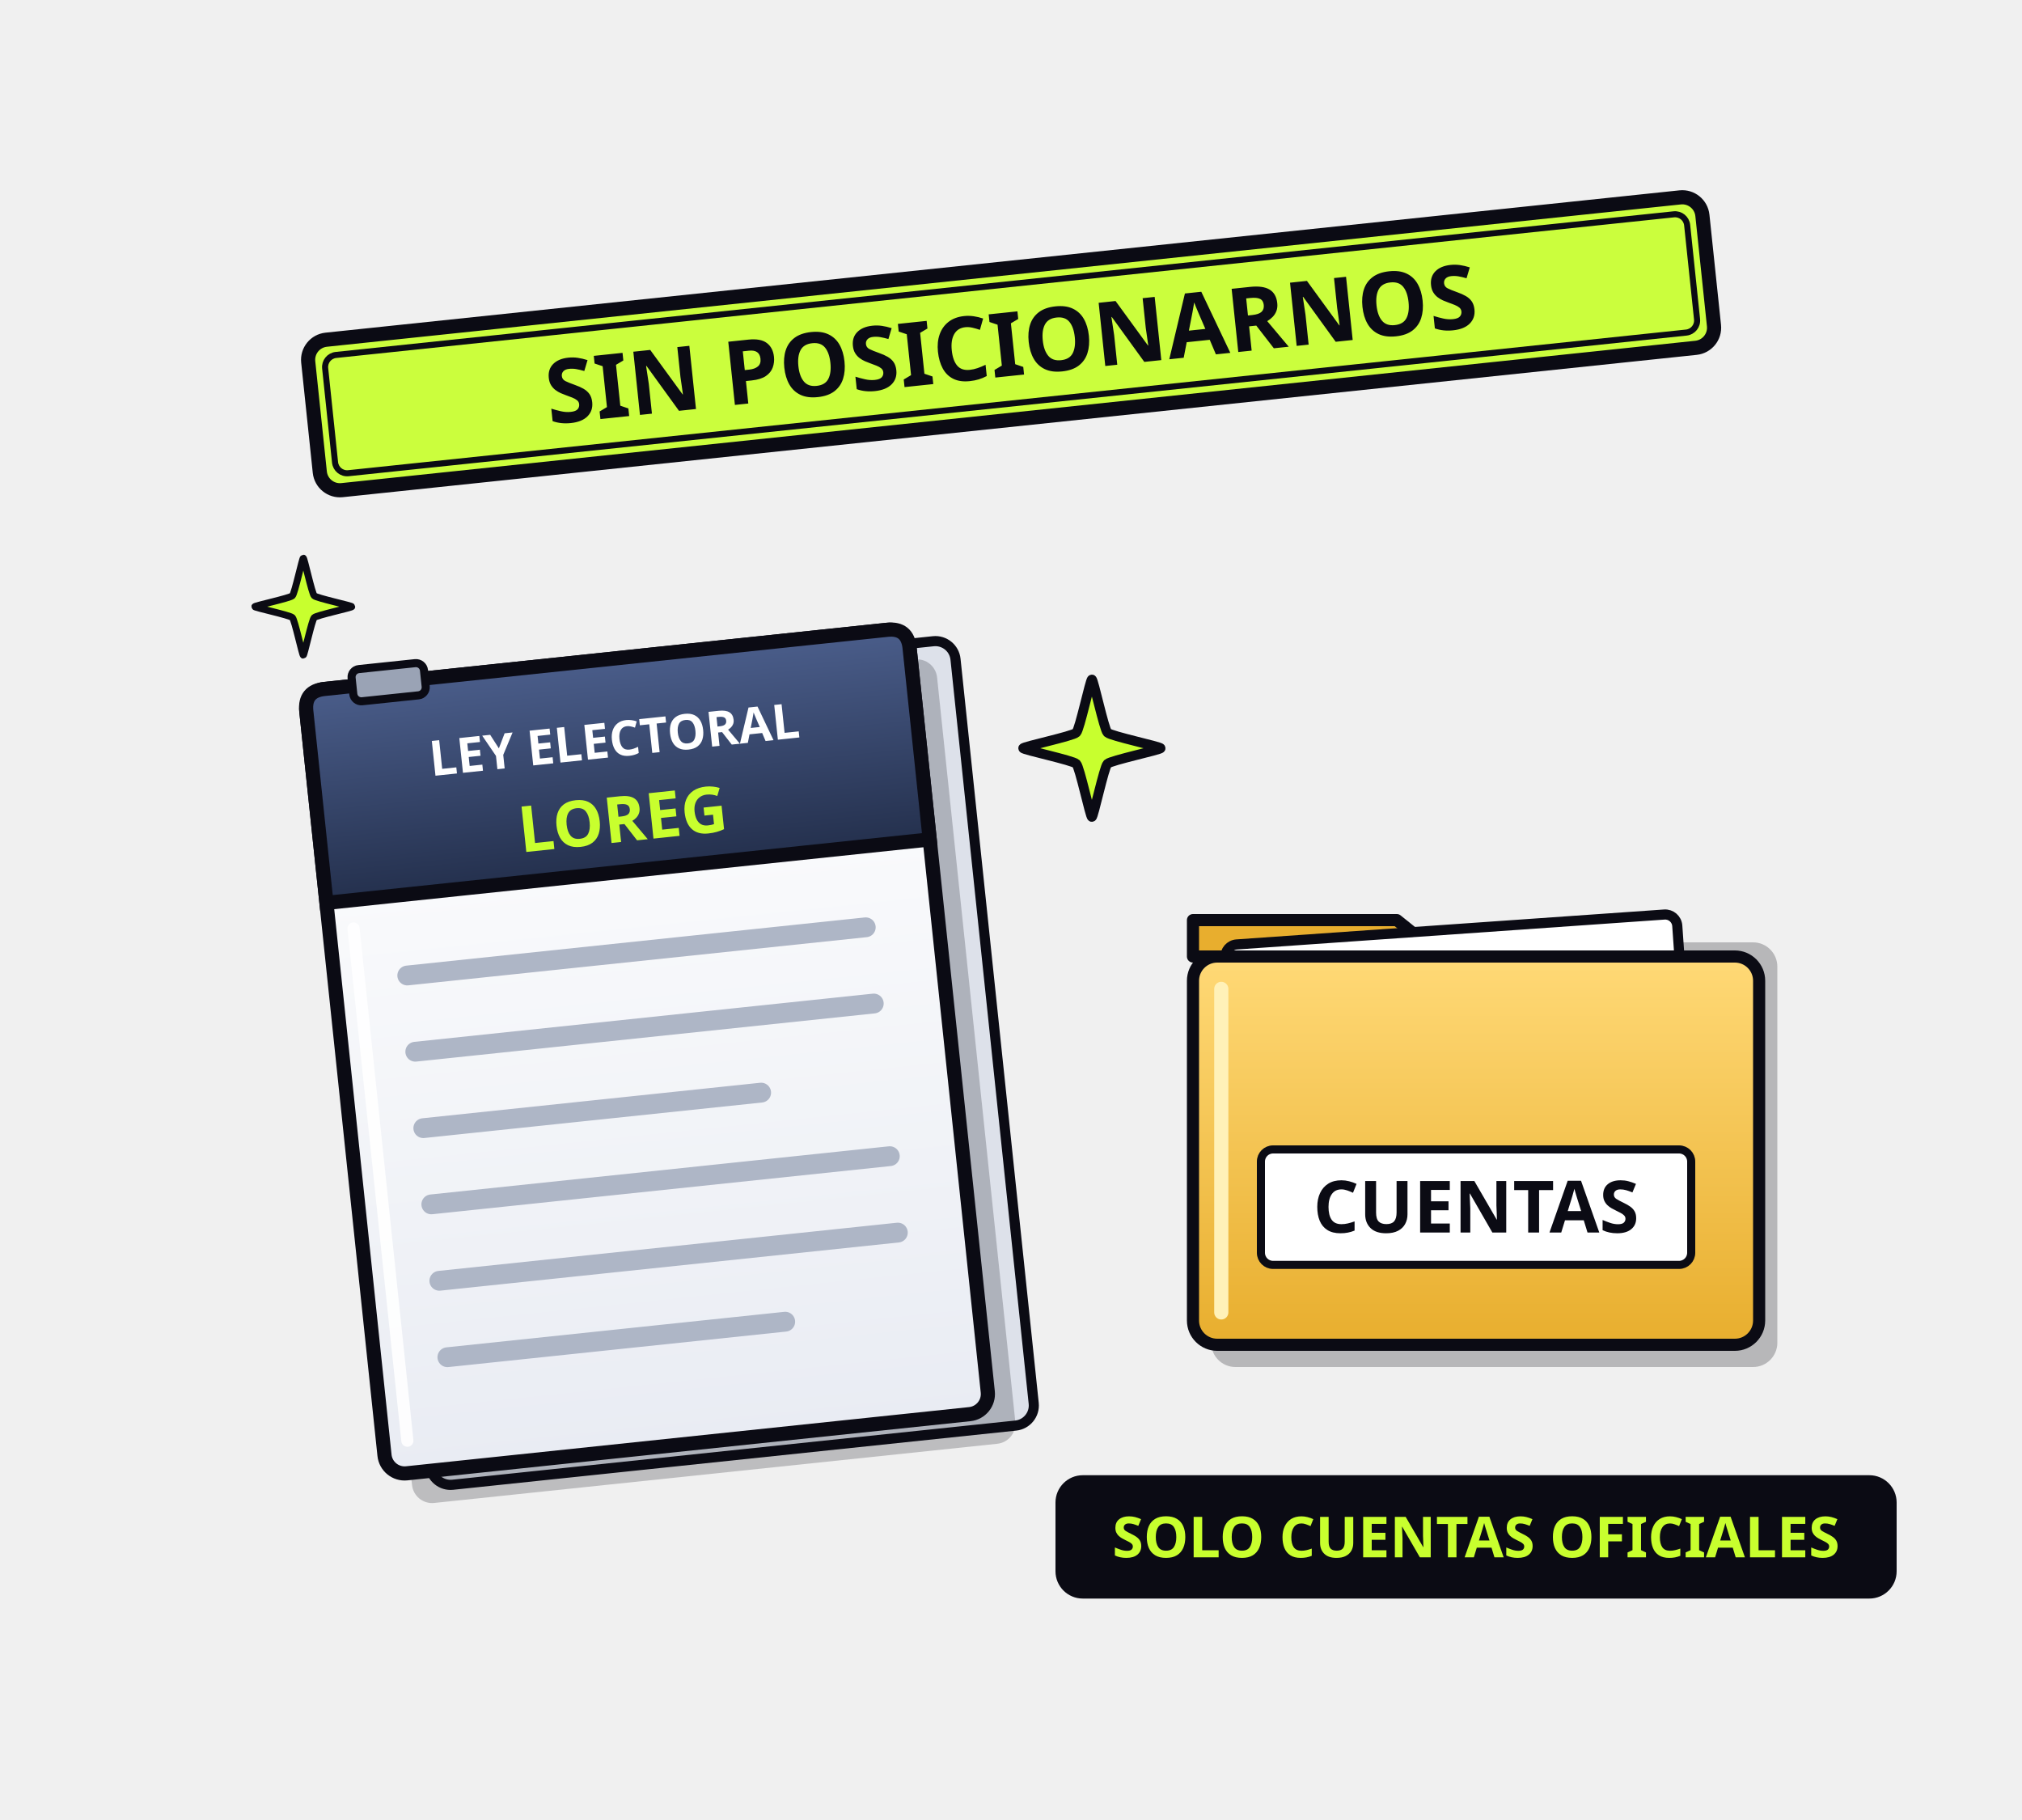
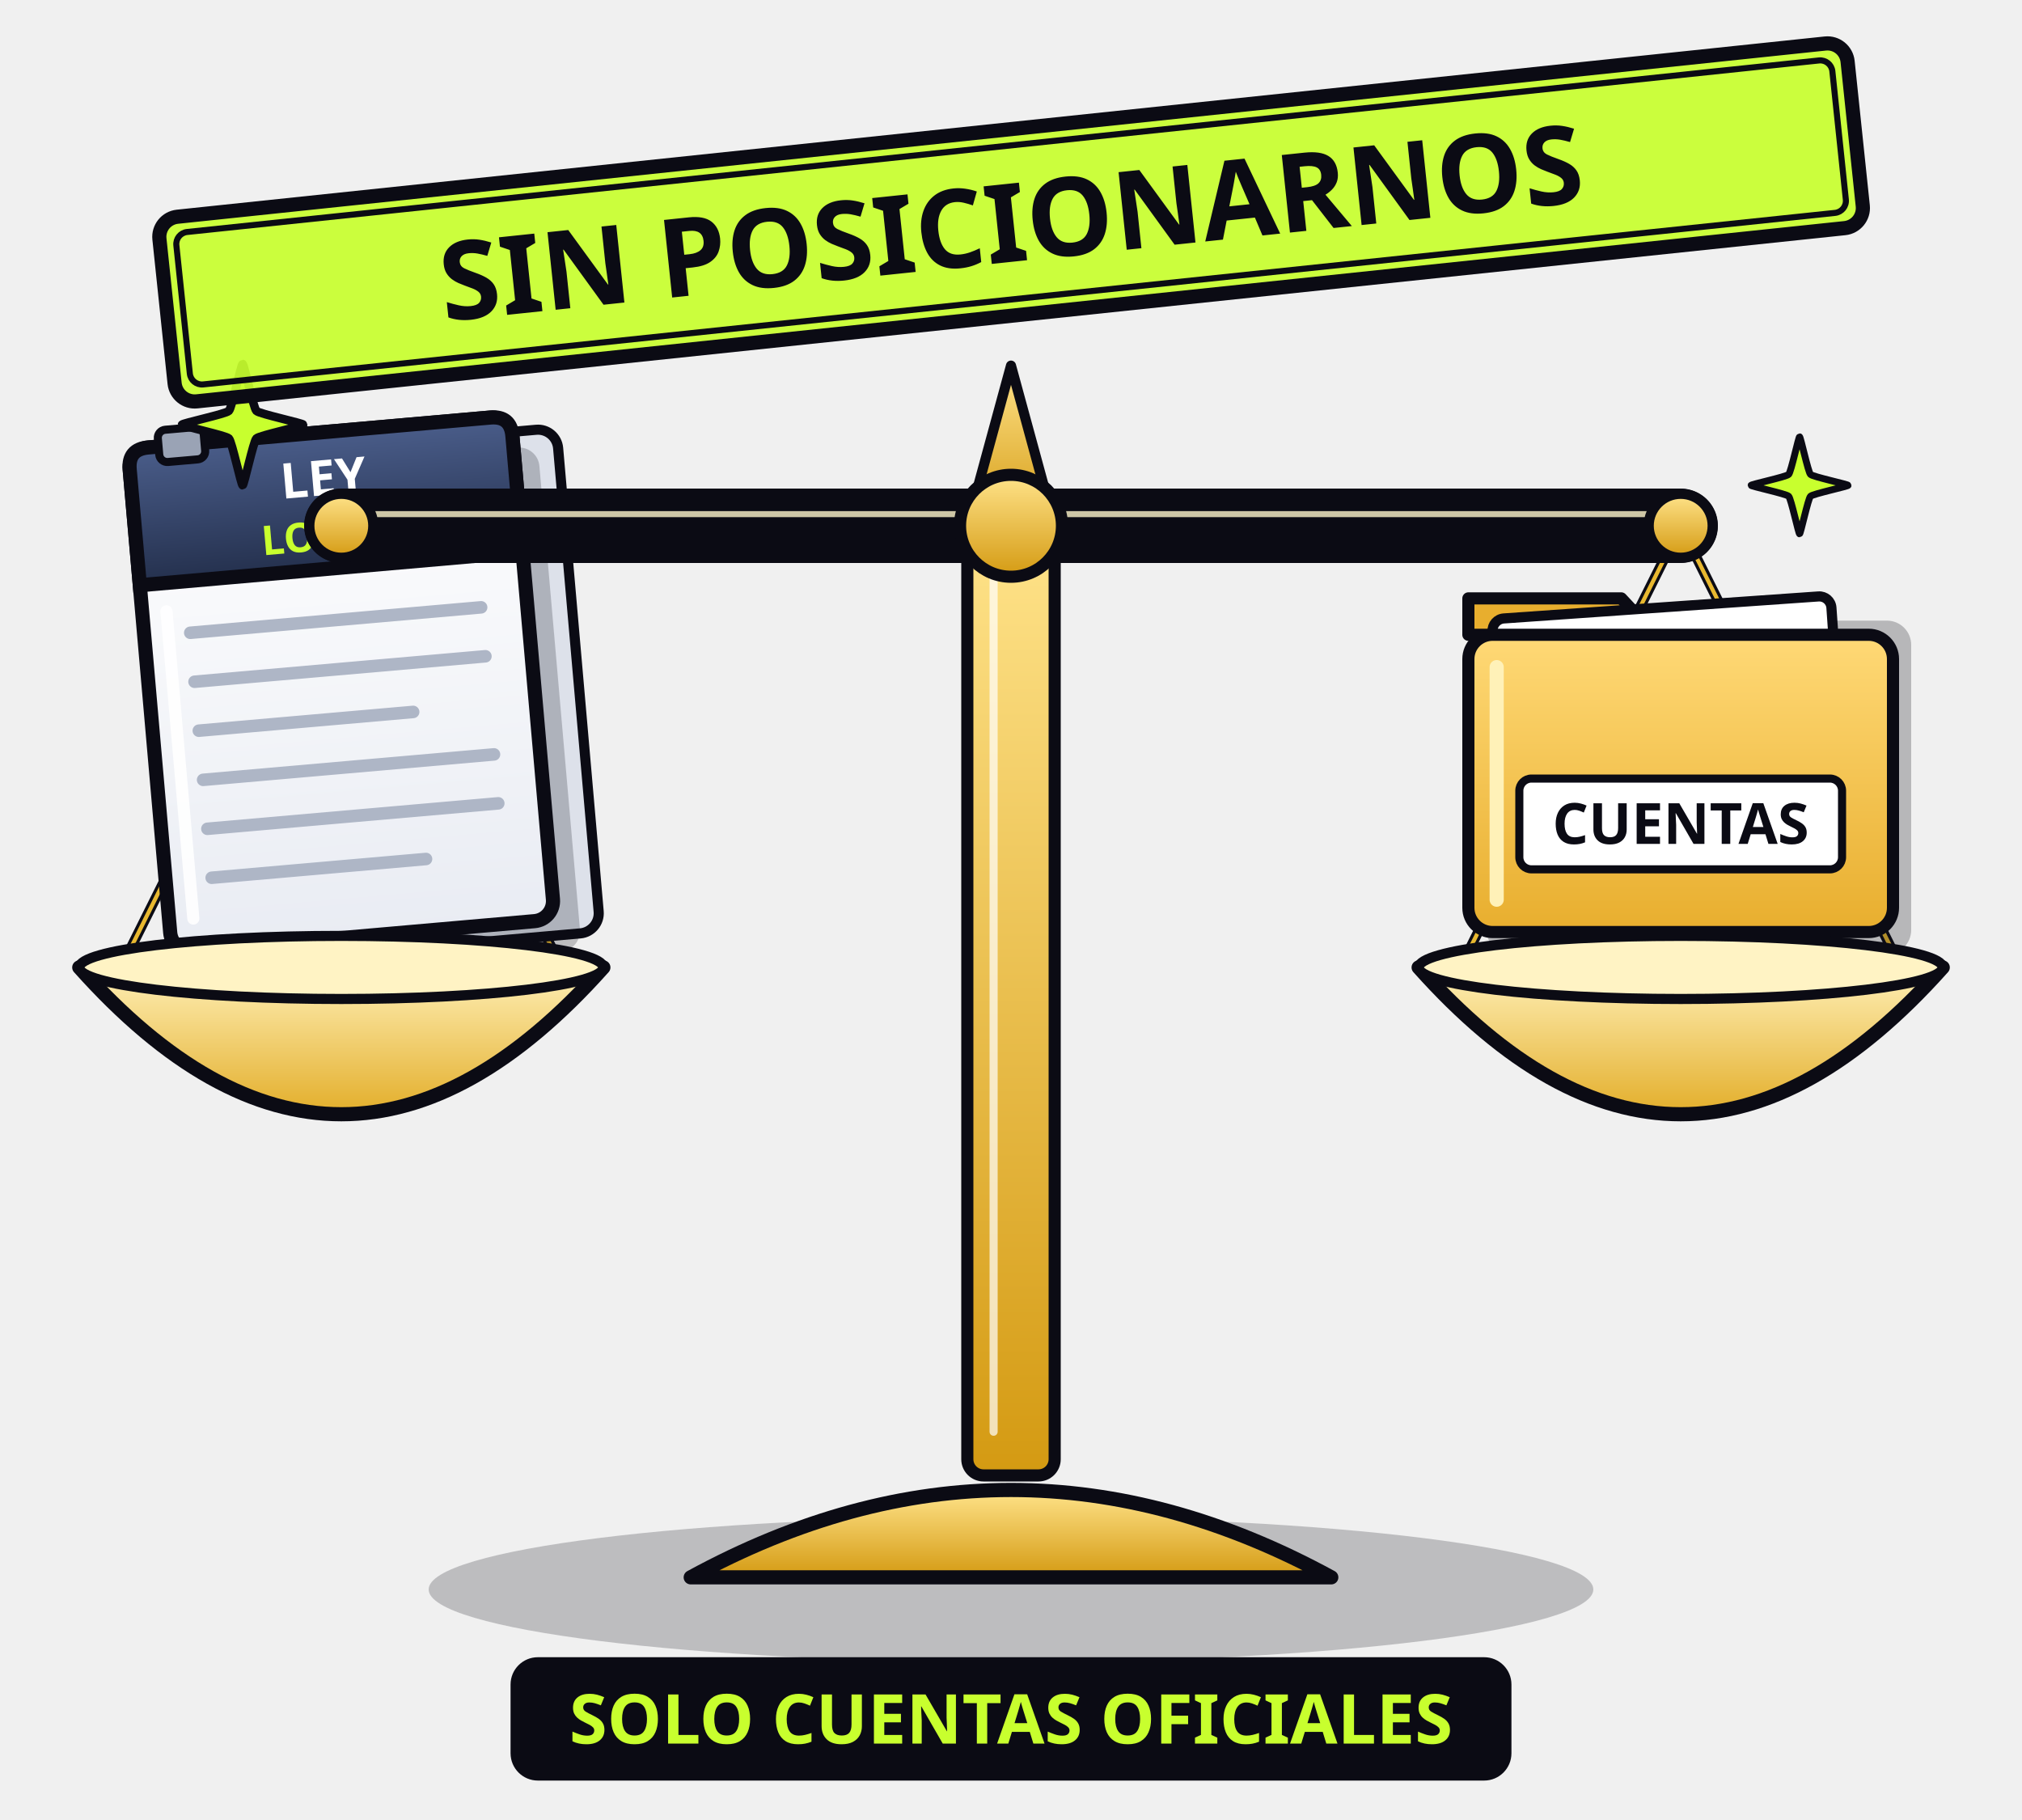
<svg xmlns="http://www.w3.org/2000/svg" viewBox="0 0 1000 900">
  <defs>
    <linearGradient id="papelG" x1="0" y1="0" x2="0" y2="1">
      <stop offset="0" stop-color="#FFFFFF" />
      <stop offset="1" stop-color="#EDEFF5" />
    </linearGradient>
    <linearGradient id="papelCrema" x1="0" y1="0" x2="0" y2="1">
      <stop offset="0" stop-color="#FFF8E8" />
      <stop offset="1" stop-color="#F1E3C4" />
    </linearGradient>
    <linearGradient id="cristalG" x1="0" y1="0" x2="0" y2="1">
      <stop offset="0" stop-color="#EAF8FF" stop-opacity="0.75" />
      <stop offset="1" stop-color="#9FD3F2" stop-opacity="0.55" />
    </linearGradient>
    <linearGradient id="cristalLado" x1="0" y1="0" x2="0" y2="1">
      <stop offset="0" stop-color="#C4E6FA" stop-opacity="0.7" />
      <stop offset="1" stop-color="#7DB8DE" stop-opacity="0.6" />
    </linearGradient>
    <linearGradient id="metalG" x1="0" y1="0" x2="0" y2="1">
      <stop offset="0" stop-color="#F2F4F8" />
      <stop offset="1" stop-color="#A9B2C2" />
    </linearGradient>
    <linearGradient id="metalH" x1="0" y1="0" x2="1" y2="0">
      <stop offset="0" stop-color="#F4F6FA" />
      <stop offset="1" stop-color="#9AA6BC" />
    </linearGradient>
    <linearGradient id="aceroG" x1="0" y1="0" x2="0" y2="1">
      <stop offset="0" stop-color="#9AA6BC" />
      <stop offset="1" stop-color="#5E6A82" />
    </linearGradient>
    <linearGradient id="maderaG" x1="0" y1="0" x2="0" y2="1">
      <stop offset="0" stop-color="#D9A46C" />
      <stop offset="1" stop-color="#9C6334" />
    </linearGradient>
    <linearGradient id="maderaOsc" x1="0" y1="0" x2="0" y2="1">
      <stop offset="0" stop-color="#C98B55" />
      <stop offset="1" stop-color="#8A5A31" />
    </linearGradient>
    <linearGradient id="limaG" x1="0" y1="0" x2="0" y2="1">
      <stop offset="0" stop-color="#E2FF8A" />
      <stop offset="1" stop-color="#A8E000" />
    </linearGradient>
    <linearGradient id="coralG" x1="0" y1="0" x2="0" y2="1">
      <stop offset="0" stop-color="#FF8A6B" />
      <stop offset="1" stop-color="#E2432A" />
    </linearGradient>
    <linearGradient id="amarilloG" x1="0" y1="0" x2="0" y2="1">
      <stop offset="0" stop-color="#FFD95A" />
      <stop offset="1" stop-color="#E8A800" />
    </linearGradient>
    <linearGradient id="tarjetaG" x1="0" y1="0" x2="0" y2="1">
      <stop offset="0" stop-color="#FFFFFF" />
      <stop offset="1" stop-color="#EEF1F7" />
    </linearGradient>
    <radialGradient id="sombraR" cx="0.5" cy="0.5" r="0.5">
      <stop offset="0" stop-color="#0B0B14" stop-opacity="0.35" />
      <stop offset="1" stop-color="#0B0B14" stop-opacity="0" />
    </radialGradient>
    <radialGradient id="resplandorY" cx="0.5" cy="0.5" r="0.5">
      <stop offset="0" stop-color="#FFF6B8" stop-opacity="0.95" />
      <stop offset="1" stop-color="#FFC928" stop-opacity="0" />
    </radialGradient>
    <radialGradient id="resplandorC" cx="0.5" cy="0.5" r="0.5">
      <stop offset="0" stop-color="#FFE15A" stop-opacity="0.95" />
      <stop offset="1" stop-color="#FF5A36" stop-opacity="0" />
    </radialGradient>
    <linearGradient id="fondoSuave" x1="0" y1="0" x2="0" y2="1">
      <stop offset="0" stop-color="#DCEBFA" />
      <stop offset="1" stop-color="#F4F8FD" />
    </linearGradient>
    <radialGradient id="resplandorBurst" cx="0.5" cy="0.5" r="0.5">
      <stop offset="0" stop-color="#FFF6B8" />
      <stop offset="1" stop-color="#FFC928" />
    </radialGradient>
    <radialGradient id="piel_clara" cx="0.42" cy="0.35" r="0.75">
      <stop offset="0" stop-color="#FCDCC3" />
      <stop offset="0.7" stop-color="#F3BE98" />
      <stop offset="1" stop-color="#E3A07A" />
    </radialGradient>
    <linearGradient id="pielL_clara" x1="0" y1="0" x2="0" y2="1">
      <stop offset="0" stop-color="#FCDCC3" />
      <stop offset="1" stop-color="#E3A07A" />
    </linearGradient>
    <radialGradient id="piel_media" cx="0.42" cy="0.35" r="0.75">
      <stop offset="0" stop-color="#F7CFB2" />
      <stop offset="0.7" stop-color="#EDB08C" />
      <stop offset="1" stop-color="#C98462" />
    </radialGradient>
    <linearGradient id="pielL_media" x1="0" y1="0" x2="0" y2="1">
      <stop offset="0" stop-color="#F7CFB2" />
      <stop offset="1" stop-color="#C98462" />
    </linearGradient>
    <radialGradient id="piel_morena" cx="0.42" cy="0.35" r="0.75">
      <stop offset="0" stop-color="#E9B58C" />
      <stop offset="0.7" stop-color="#C98A5E" />
      <stop offset="1" stop-color="#A3683F" />
    </radialGradient>
    <linearGradient id="pielL_morena" x1="0" y1="0" x2="0" y2="1">
      <stop offset="0" stop-color="#E9B58C" />
      <stop offset="1" stop-color="#A3683F" />
    </linearGradient>
    <radialGradient id="piel_oscura" cx="0.42" cy="0.35" r="0.75">
      <stop offset="0" stop-color="#A9714C" />
      <stop offset="0.7" stop-color="#865234" />
      <stop offset="1" stop-color="#5E361D" />
    </radialGradient>
    <linearGradient id="pielL_oscura" x1="0" y1="0" x2="0" y2="1">
      <stop offset="0" stop-color="#A9714C" />
      <stop offset="1" stop-color="#5E361D" />
    </linearGradient>
    <linearGradient id="lanaR" x1="0" y1="0" x2="0" y2="1">
      <stop offset="0" stop-color="#F0645A" />
      <stop offset="1" stop-color="#A82A22" />
    </linearGradient>
    <linearGradient id="gafasSol" x1="0" y1="0" x2="0" y2="1">
      <stop offset="0" stop-color="#4A5470" />
      <stop offset="1" stop-color="#0F1220" />
    </linearGradient>
    <linearGradient id="urnaGlass" x1="0" y1="0" x2="0" y2="1">
      <stop offset="0" stop-color="#EAF8FF" stop-opacity="0.75" />
      <stop offset="1" stop-color="#9FD3F2" stop-opacity="0.55" />
    </linearGradient>
    <linearGradient id="urnaSide" x1="0" y1="0" x2="0" y2="1">
      <stop offset="0" stop-color="#C4E6FA" stop-opacity="0.7" />
      <stop offset="1" stop-color="#7DB8DE" stop-opacity="0.6" />
    </linearGradient>
    <linearGradient id="urnaLid" x1="0" y1="0" x2="0" y2="1">
      <stop offset="0" stop-color="#5A6B8C" />
      <stop offset="1" stop-color="#2C3954" />
    </linearGradient>
    <linearGradient id="sobreG" x1="0" y1="0" x2="0" y2="1">
      <stop offset="0" stop-color="#FFFFFF" />
      <stop offset="1" stop-color="#E3E6EE" />
    </linearGradient>
    <linearGradient id="envF" x1="0" y1="0" x2="0" y2="1">
      <stop offset="0" stop-color="#FFFFFF" />
      <stop offset="1" stop-color="#E4E7EF" />
    </linearGradient>
    <linearGradient id="envIn" x1="0" y1="0" x2="0" y2="1">
      <stop offset="0" stop-color="#8E96A8" />
      <stop offset="1" stop-color="#C9CEDA" />
    </linearGradient>
    <linearGradient id="paperB" x1="0" y1="0" x2="0" y2="1">
      <stop offset="0" stop-color="#FFFFFF" />
      <stop offset="1" stop-color="#F1F2F6" />
    </linearGradient>
    <linearGradient id="certG" x1="0" y1="0" x2="0" y2="1">
      <stop offset="0" stop-color="#FFFFFF" />
      <stop offset="1" stop-color="#E6E9F0" />
    </linearGradient>
    <linearGradient id="dniG" x1="0" y1="0" x2="0" y2="1">
      <stop offset="0" stop-color="#DCEBFF" />
      <stop offset="1" stop-color="#A9C6EE" />
    </linearGradient>
    <linearGradient id="sacaG" x1="0" y1="0" x2="0" y2="1">
      <stop offset="0" stop-color="#E9D7A6" />
      <stop offset="1" stop-color="#BFA36A" />
    </linearGradient>
    <linearGradient id="sepiaG" x1="0" y1="0" x2="0" y2="1">
      <stop offset="0" stop-color="#F6E7C8" />
      <stop offset="1" stop-color="#E2C99A" />
    </linearGradient>
    <linearGradient id="penG" x1="0" y1="0" x2="1" y2="0">
      <stop offset="0" stop-color="#3F6FE8" />
      <stop offset="1" stop-color="#1F3F9E" />
    </linearGradient>
    <linearGradient id="tealG" x1="0" y1="0" x2="0" y2="1">
      <stop offset="0" stop-color="#38D3C4" />
      <stop offset="1" stop-color="#0E8E84" />
    </linearGradient>
    <linearGradient id="lectG" x1="0" y1="0" x2="0" y2="1">
      <stop offset="0" stop-color="#4A5878" />
      <stop offset="1" stop-color="#252F47" />
    </linearGradient>
    <linearGradient id="lectTop" x1="0" y1="0" x2="0" y2="1">
      <stop offset="0" stop-color="#6D7DA0" />
      <stop offset="1" stop-color="#3E4B69" />
    </linearGradient>
    <linearGradient id="calG" x1="0" y1="0" x2="0" y2="1">
      <stop offset="0" stop-color="#FFFFFF" />
      <stop offset="1" stop-color="#EEF0F5" />
    </linearGradient>
    <linearGradient id="calR" x1="0" y1="0" x2="0" y2="1">
      <stop offset="0" stop-color="#FF7A5C" />
      <stop offset="1" stop-color="#E23C1C" />
    </linearGradient>
    <linearGradient id="folderG" x1="0" y1="0" x2="0" y2="1">
      <stop offset="0" stop-color="#FFD976" />
      <stop offset="1" stop-color="#E8AE2E" />
    </linearGradient>
    <linearGradient id="micG" x1="0" y1="0" x2="0" y2="1">
      <stop offset="0" stop-color="#8C96AA" />
      <stop offset="1" stop-color="#3D4558" />
    </linearGradient>
    <linearGradient id="navyG" x1="0" y1="0" x2="0" y2="1">
      <stop offset="0" stop-color="#4A5D8A" />
      <stop offset="1" stop-color="#24304D" />
    </linearGradient>
    <linearGradient id="docG" x1="0" y1="0" x2="0" y2="1">
      <stop offset="0" stop-color="#FFFFFF" />
      <stop offset="1" stop-color="#E9ECF3" />
    </linearGradient>
    <linearGradient id="yelG" x1="0" y1="0" x2="0" y2="1">
      <stop offset="0" stop-color="#FFD95A" />
      <stop offset="1" stop-color="#E8A800" />
    </linearGradient>
    <linearGradient id="cartaSobre" x1="0" y1="0" x2="0" y2="1">
      <stop offset="0" stop-color="#F3E6C4" />
      <stop offset="1" stop-color="#D9C08A" />
    </linearGradient>
    <linearGradient id="cartaSobreIn" x1="0" y1="0" x2="0" y2="1">
      <stop offset="0" stop-color="#BFA36A" />
      <stop offset="1" stop-color="#E2CC97" />
    </linearGradient>
    <linearGradient id="bomboG" x1="0" y1="0" x2="0" y2="1">
      <stop offset="0" stop-color="#FFE38A" />
      <stop offset="1" stop-color="#E0A21A" />
    </linearGradient>
    <linearGradient id="manteG" x1="0" y1="0" x2="0" y2="1">
      <stop offset="0" stop-color="#FFFFFF" />
      <stop offset="1" stop-color="#DCE2EE" />
    </linearGradient>
    <linearGradient id="bolaG" x1="0" y1="0" x2="0" y2="1">
      <stop offset="0" stop-color="#FFFFFF" />
      <stop offset="1" stop-color="#D5DAE6" />
    </linearGradient>
    <linearGradient id="coronaG" x1="0" y1="0" x2="0" y2="1">
      <stop offset="0" stop-color="#FFE58A" />
      <stop offset="1" stop-color="#D99A12" />
    </linearGradient>
    <linearGradient id="terciopeloG" x1="0" y1="0" x2="0" y2="1">
      <stop offset="0" stop-color="#E2453B" />
      <stop offset="1" stop-color="#9E1F1A" />
    </linearGradient>
    <linearGradient id="iceF" x1="0" y1="0" x2="1" y2="1">
      <stop offset="0" stop-color="#F7FDFF" />
      <stop offset="0.55" stop-color="#D3F0FC" />
      <stop offset="1" stop-color="#A8DDF5" />
    </linearGradient>
    <linearGradient id="iceT" x1="0" y1="0" x2="1" y2="1">
      <stop offset="0" stop-color="#FFFFFF" />
      <stop offset="1" stop-color="#DDF4FF" />
    </linearGradient>
    <linearGradient id="iceS" x1="0" y1="0" x2="1" y2="1">
      <stop offset="0" stop-color="#B5E3F7" />
      <stop offset="1" stop-color="#7FC6EA" />
    </linearGradient>
    <radialGradient id="cloudR" cx="0.5" cy="0.5" r="0.5">
      <stop offset="0" stop-color="#FFFFFF" stop-opacity="0.95" />
      <stop offset="0.6" stop-color="#FFFFFF" stop-opacity="0.45" />
      <stop offset="1" stop-color="#FFFFFF" stop-opacity="0" />
    </radialGradient>
    <linearGradient id="glassB" x1="0" y1="0" x2="1" y2="0">
      <stop offset="0" stop-color="#FFFFFF" stop-opacity="0.55" />
      <stop offset="1" stop-color="#DDEFFA" stop-opacity="0.35" />
    </linearGradient>
    <linearGradient id="phoneG" x1="0" y1="0" x2="1" y2="1">
      <stop offset="0" stop-color="#3A4258" />
      <stop offset="1" stop-color="#151926" />
    </linearGradient>
    <linearGradient id="scrG" x1="0" y1="0" x2="0" y2="1">
      <stop offset="0" stop-color="#FFFFFF" />
      <stop offset="1" stop-color="#EEF2FA" />
    </linearGradient>
    <linearGradient id="bulbG" x1="0" y1="0" x2="0" y2="1">
      <stop offset="0" stop-color="#FFF6B8" />
      <stop offset="1" stop-color="#FFD23A" />
    </linearGradient>
    <linearGradient id="houseW" x1="0" y1="0" x2="0" y2="1">
      <stop offset="0" stop-color="#FFE3C2" />
      <stop offset="1" stop-color="#F2BF8A" />
    </linearGradient>
    <linearGradient id="roofG" x1="0" y1="0" x2="0" y2="1">
      <stop offset="0" stop-color="#E86A4A" />
      <stop offset="1" stop-color="#B8432A" />
    </linearGradient>
    <linearGradient id="tagG" x1="0" y1="0" x2="0" y2="1">
      <stop offset="0" stop-color="#FFF8E8" />
      <stop offset="1" stop-color="#E9D9B8" />
    </linearGradient>
    <linearGradient id="wfront" x1="0" y1="0" x2="0" y2="1">
      <stop offset="0" stop-color="#F4DDB8" />
      <stop offset="0.55" stop-color="#E2BE8A" />
      <stop offset="1" stop-color="#C99A63" />
    </linearGradient>
    <linearGradient id="wtop" x1="0" y1="0" x2="0" y2="1">
      <stop offset="0" stop-color="#FBEBCF" />
      <stop offset="1" stop-color="#EBCB98" />
    </linearGradient>
    <linearGradient id="wside" x1="0" y1="0" x2="0" y2="1">
      <stop offset="0" stop-color="#D9AE75" />
      <stop offset="1" stop-color="#B0824C" />
    </linearGradient>
    <linearGradient id="skyWin" x1="0" y1="0" x2="0" y2="1">
      <stop offset="0" stop-color="#9FD8FF" />
      <stop offset="1" stop-color="#E3F4FF" />
    </linearGradient>
    <linearGradient id="liq_agua" x1="0" y1="0" x2="0" y2="1">
      <stop offset="0" stop-color="#BFE6FF" />
      <stop offset="0.5" stop-color="#8FD3FF" />
      <stop offset="1" stop-color="#5FB4EA" />
    </linearGradient>
    <linearGradient id="liqS_agua" x1="0" y1="0" x2="0" y2="1">
      <stop offset="0" stop-color="#FFFFFF" />
      <stop offset="1" stop-color="#D8F1FF" />
    </linearGradient>
    <linearGradient id="liq_refresco" x1="0" y1="0" x2="0" y2="1">
      <stop offset="0" stop-color="#FFD36B" />
      <stop offset="0.5" stop-color="#F5A52A" />
      <stop offset="1" stop-color="#D9741A" />
    </linearGradient>
    <linearGradient id="liqS_refresco" x1="0" y1="0" x2="0" y2="1">
      <stop offset="0" stop-color="#FFFFFF" />
      <stop offset="1" stop-color="#FFE7A3" />
    </linearGradient>
    <linearGradient id="liq_cola" x1="0" y1="0" x2="0" y2="1">
      <stop offset="0" stop-color="#8A4A22" />
      <stop offset="0.5" stop-color="#5A2A10" />
      <stop offset="1" stop-color="#3A1806" />
    </linearGradient>
    <linearGradient id="liqS_cola" x1="0" y1="0" x2="0" y2="1">
      <stop offset="0" stop-color="#FFFFFF" />
      <stop offset="1" stop-color="#C98B5A" />
    </linearGradient>
    <linearGradient id="liq_leche" x1="0" y1="0" x2="0" y2="1">
      <stop offset="0" stop-color="#FFFFFF" />
      <stop offset="0.5" stop-color="#F4F1EA" />
      <stop offset="1" stop-color="#DCD6C8" />
    </linearGradient>
    <linearGradient id="liqS_leche" x1="0" y1="0" x2="0" y2="1">
      <stop offset="0" stop-color="#FFFFFF" />
      <stop offset="1" stop-color="#FFFFFF" />
    </linearGradient>
    <linearGradient id="liq_zumo" x1="0" y1="0" x2="0" y2="1">
      <stop offset="0" stop-color="#FFB547" />
      <stop offset="0.5" stop-color="#FF9A1C" />
      <stop offset="1" stop-color="#E07A00" />
    </linearGradient>
    <linearGradient id="liqS_zumo" x1="0" y1="0" x2="0" y2="1">
      <stop offset="0" stop-color="#FFFFFF" />
      <stop offset="1" stop-color="#FFD27A" />
    </linearGradient>
    <linearGradient id="liq_cafe" x1="0" y1="0" x2="0" y2="1">
      <stop offset="0" stop-color="#9A5E33" />
      <stop offset="0.5" stop-color="#6E3E1E" />
      <stop offset="1" stop-color="#4A2810" />
    </linearGradient>
    <linearGradient id="liqS_cafe" x1="0" y1="0" x2="0" y2="1">
      <stop offset="0" stop-color="#FFFFFF" />
      <stop offset="1" stop-color="#C08A5C" />
    </linearGradient>
    <linearGradient id="curtG" x1="0" y1="0" x2="1" y2="0">
      <stop offset="0" stop-color="#C2324A" />
      <stop offset="1" stop-color="#86182C" />
    </linearGradient>
    <linearGradient id="stageG" x1="0" y1="0" x2="0" y2="1">
      <stop offset="0" stop-color="#B57A45" />
      <stop offset="1" stop-color="#7A4E28" />
    </linearGradient>
    <linearGradient id="wallN" x1="0" y1="0" x2="0" y2="1">
      <stop offset="0" stop-color="#1E2A4A" />
      <stop offset="1" stop-color="#33476F" />
    </linearGradient>
    <radialGradient id="spotR" cx="0.5" cy="0.5" r="0.5">
      <stop offset="0" stop-color="#FFF7D6" stop-opacity="0.55" />
      <stop offset="1" stop-color="#FFF7D6" stop-opacity="0" />
    </radialGradient>
    <linearGradient id="skyDia" x1="0" y1="0" x2="0" y2="1">
      <stop offset="0" stop-color="#8FCBFF" />
      <stop offset="1" stop-color="#E3F3FF" />
    </linearGradient>
    <linearGradient id="skyTarde" x1="0" y1="0" x2="0" y2="1">
      <stop offset="0" stop-color="#5B6FD6" />
      <stop offset="0.55" stop-color="#FF9E7A" />
      <stop offset="1" stop-color="#FFD59A" />
    </linearGradient>
    <linearGradient id="skyNoche" x1="0" y1="0" x2="0" y2="1">
      <stop offset="0" stop-color="#0F1838" />
      <stop offset="1" stop-color="#2E3F7A" />
    </linearGradient>
    <radialGradient id="solR" cx="0.4" cy="0.35" r="0.7">
      <stop offset="0" stop-color="#FFF6B8" />
      <stop offset="1" stop-color="#FFC928" />
    </radialGradient>
    <radialGradient id="solGlow" cx="0.5" cy="0.5" r="0.5">
      <stop offset="0" stop-color="#FFE15A" stop-opacity="0.6" />
      <stop offset="1" stop-color="#FFE15A" stop-opacity="0" />
    </radialGradient>
    <linearGradient id="asph" x1="0" y1="0" x2="0" y2="1">
      <stop offset="0" stop-color="#5A6070" />
      <stop offset="1" stop-color="#434856" />
    </linearGradient>
    <radialGradient id="asphR" cx="0.5" cy="0.5" r="0.5">
      <stop offset="0" stop-color="#5C6272" />
      <stop offset="0.8" stop-color="#4C5160" />
      <stop offset="1" stop-color="#3F4350" />
    </radialGradient>
    <radialGradient id="grassR" cx="0.5" cy="0.5" r="0.5">
      <stop offset="0" stop-color="#8EE07E" />
      <stop offset="1" stop-color="#3FAE5A" />
    </radialGradient>
    <linearGradient id="grassBg" x1="0" y1="0" x2="0" y2="1">
      <stop offset="0" stop-color="#A9D98F" />
      <stop offset="1" stop-color="#7FBF6E" />
    </linearGradient>
    <linearGradient id="roofA" x1="0" y1="0" x2="0" y2="1">
      <stop offset="0" stop-color="#F2C9A0" />
      <stop offset="1" stop-color="#D99B6C" />
    </linearGradient>
    <linearGradient id="roofB" x1="0" y1="0" x2="0" y2="1">
      <stop offset="0" stop-color="#E9EDF5" />
      <stop offset="1" stop-color="#B9C2D3" />
    </linearGradient>
    <linearGradient id="roofC" x1="0" y1="0" x2="0" y2="1">
      <stop offset="0" stop-color="#F7A98F" />
      <stop offset="1" stop-color="#D9705A" />
    </linearGradient>
    <radialGradient id="treeR" cx="0.4" cy="0.35" r="0.65">
      <stop offset="0" stop-color="#7FE38A" />
      <stop offset="0.7" stop-color="#2FA35A" />
      <stop offset="1" stop-color="#1E7A43" />
    </radialGradient>
    <linearGradient id="carGlass" x1="0" y1="0" x2="0" y2="1">
      <stop offset="0" stop-color="#9FD8FF" />
      <stop offset="1" stop-color="#2B4C7E" />
    </linearGradient>
    <radialGradient id="blinkGlow" cx="0.5" cy="0.5" r="0.5">
      <stop offset="0" stop-color="#FFB020" stop-opacity="0.9" />
      <stop offset="1" stop-color="#FFB020" stop-opacity="0" />
    </radialGradient>
    <linearGradient id="car_rojo" x1="0" y1="0" x2="1" y2="0">
      <stop offset="0" stop-color="#B3261E" />
      <stop offset="0.22" stop-color="#F0483E" />
      <stop offset="0.5" stop-color="#FF8A80" />
      <stop offset="0.78" stop-color="#F0483E" />
      <stop offset="1" stop-color="#B3261E" />
    </linearGradient>
    <linearGradient id="carRoof_rojo" x1="0" y1="0" x2="0" y2="1">
      <stop offset="0" stop-color="#F0483E" />
      <stop offset="1" stop-color="#FF8A80" />
    </linearGradient>
    <linearGradient id="car_blanco" x1="0" y1="0" x2="1" y2="0">
      <stop offset="0" stop-color="#B9C0CE" />
      <stop offset="0.22" stop-color="#F4F6FA" />
      <stop offset="0.5" stop-color="#FFFFFF" />
      <stop offset="0.78" stop-color="#F4F6FA" />
      <stop offset="1" stop-color="#B9C0CE" />
    </linearGradient>
    <linearGradient id="carRoof_blanco" x1="0" y1="0" x2="0" y2="1">
      <stop offset="0" stop-color="#F4F6FA" />
      <stop offset="1" stop-color="#FFFFFF" />
    </linearGradient>
    <linearGradient id="car_amarillo" x1="0" y1="0" x2="1" y2="0">
      <stop offset="0" stop-color="#D99A00" />
      <stop offset="0.22" stop-color="#FFC83D" />
      <stop offset="0.5" stop-color="#FFE8A0" />
      <stop offset="0.78" stop-color="#FFC83D" />
      <stop offset="1" stop-color="#D99A00" />
    </linearGradient>
    <linearGradient id="carRoof_amarillo" x1="0" y1="0" x2="0" y2="1">
      <stop offset="0" stop-color="#FFC83D" />
      <stop offset="1" stop-color="#FFE8A0" />
    </linearGradient>
    <linearGradient id="car_azul" x1="0" y1="0" x2="1" y2="0">
      <stop offset="0" stop-color="#1F5FBF" />
      <stop offset="0.22" stop-color="#3D8BFF" />
      <stop offset="0.5" stop-color="#9CC6FF" />
      <stop offset="0.78" stop-color="#3D8BFF" />
      <stop offset="1" stop-color="#1F5FBF" />
    </linearGradient>
    <linearGradient id="carRoof_azul" x1="0" y1="0" x2="0" y2="1">
      <stop offset="0" stop-color="#3D8BFF" />
      <stop offset="1" stop-color="#9CC6FF" />
    </linearGradient>
    <linearGradient id="car_verde" x1="0" y1="0" x2="1" y2="0">
      <stop offset="0" stop-color="#1E8E5A" />
      <stop offset="0.22" stop-color="#36C27E" />
      <stop offset="0.5" stop-color="#9BEFC3" />
      <stop offset="0.78" stop-color="#36C27E" />
      <stop offset="1" stop-color="#1E8E5A" />
    </linearGradient>
    <linearGradient id="carRoof_verde" x1="0" y1="0" x2="0" y2="1">
      <stop offset="0" stop-color="#36C27E" />
      <stop offset="1" stop-color="#9BEFC3" />
    </linearGradient>
    <linearGradient id="mapaTierra" x1="0" y1="0" x2="0" y2="1">
      <stop offset="0" stop-color="#FFF4D6" />
      <stop offset="1" stop-color="#F2D9A0" />
    </linearGradient>
    <linearGradient id="mapaMar" x1="0" y1="0" x2="0" y2="1">
      <stop offset="0" stop-color="#BFE3FF" />
      <stop offset="1" stop-color="#8CC8F2" />
    </linearGradient>
    <linearGradient id="balMetal" x1="0" y1="0" x2="0" y2="1">
      <stop offset="0" stop-color="#FFE38A" />
      <stop offset="1" stop-color="#D49A12" />
    </linearGradient>
    <linearGradient id="balPlato" x1="0" y1="0" x2="0" y2="1">
      <stop offset="0" stop-color="#FFF0B8" />
      <stop offset="1" stop-color="#E3AE2A" />
    </linearGradient>
    <linearGradient id="torreG" x1="0" y1="0" x2="0" y2="1">
      <stop offset="0" stop-color="#B9C7E6" />
      <stop offset="1" stop-color="#6F82AE" />
    </linearGradient>
    <linearGradient id="torreG2" x1="0" y1="0" x2="0" y2="1">
      <stop offset="0" stop-color="#D9E2F5" />
      <stop offset="1" stop-color="#8C9DC4" />
    </linearGradient>
    <linearGradient id="torreG3" x1="0" y1="0" x2="0" y2="1">
      <stop offset="0" stop-color="#9FB0D8" />
      <stop offset="1" stop-color="#56699A" />
    </linearGradient>
    <linearGradient id="piedraG" x1="0" y1="0" x2="0" y2="1">
      <stop offset="0" stop-color="#F6E3C0" />
      <stop offset="1" stop-color="#D8B47E" />
    </linearGradient>
    <linearGradient id="tejaG" x1="0" y1="0" x2="0" y2="1">
      <stop offset="0" stop-color="#E8805C" />
      <stop offset="1" stop-color="#B24A2C" />
    </linearGradient>
    <linearGradient id="bancoPiedra" x1="0" y1="0" x2="0" y2="1">
      <stop offset="0" stop-color="#FFFFFF" />
      <stop offset="1" stop-color="#D9DEE8" />
    </linearGradient>
    <linearGradient id="bancoColumna" x1="0" y1="0" x2="1" y2="0">
      <stop offset="0" stop-color="#C9D0DD" />
      <stop offset="0.35" stop-color="#FFFFFF" />
      <stop offset="1" stop-color="#B3BBCB" />
    </linearGradient>
    <linearGradient id="bceCristal" x1="0" y1="0" x2="1" y2="1">
      <stop offset="0" stop-color="#BFE3FF" />
      <stop offset="0.5" stop-color="#7FB8E6" />
      <stop offset="1" stop-color="#4D86C2" />
    </linearGradient>
    <linearGradient id="bceCristal2" x1="0" y1="0" x2="1" y2="1">
      <stop offset="0" stop-color="#A5D2F5" />
      <stop offset="1" stop-color="#3F72AE" />
    </linearGradient>
    <linearGradient id="monedaOro" x1="0" y1="0" x2="1" y2="1">
      <stop offset="0" stop-color="#FFE680" />
      <stop offset="0.55" stop-color="#F2B705" />
      <stop offset="1" stop-color="#C68A00" />
    </linearGradient>
    <linearGradient id="reciboG" x1="0" y1="0" x2="0" y2="1">
      <stop offset="0" stop-color="#FFFFFF" />
      <stop offset="1" stop-color="#EEF1F7" />
    </linearGradient>
    <linearGradient id="reciboBanda" x1="0" y1="0" x2="0" y2="1">
      <stop offset="0" stop-color="#2B3A8C" />
      <stop offset="1" stop-color="#16205A" />
    </linearGradient>
    <linearGradient id="sacoTela" x1="0" y1="0" x2="1" y2="1">
      <stop offset="0" stop-color="#F3DFA8" />
      <stop offset="0.6" stop-color="#D9B76A" />
      <stop offset="1" stop-color="#B28C45" />
    </linearGradient>
    <linearGradient id="topeCinta" x1="0" y1="0" x2="0" y2="1">
      <stop offset="0" stop-color="#FF7A5C" />
      <stop offset="1" stop-color="#E0391A" />
    </linearGradient>
+     <linearGradient id="superPared" x1="0" y1="0" x2="0" y2="1">
+       <stop offset="0" stop-color="#F4F7FC" />
+       <stop offset="1" stop-color="#DCE4F1" />
+     </linearGradient>
+     <linearGradient id="superSuelo" x1="0" y1="0" x2="0" y2="1">
+       <stop offset="0" stop-color="#E9EDF4" />
+       <stop offset="1" stop-color="#C5CEDD" />
+     </linearGradient>
+     <linearGradient id="baldaG" x1="0" y1="0" x2="0" y2="1">
+       <stop offset="0" stop-color="#F4F6FA" />
+       <stop offset="1" stop-color="#B9C2D2" />
+     </linearGradient>
+     <linearGradient id="ticketG" x1="0" y1="0" x2="0" y2="1">
+       <stop offset="0" stop-color="#FFFFFF" />
+       <stop offset="1" stop-color="#F1F2F6" />
+     </linearGradient>
    <linearGradient id="dgv2a2f3e25" x1="0" y1="0" x2="0" y2="1">
      <stop offset="0" stop-color="#5F636E" />
      <stop offset="1" stop-color="#1F232E" />
    </linearGradient>
    <linearGradient id="dgv1fb5a820" x1="0" y1="0" x2="0" y2="1">
      <stop offset="0" stop-color="#4BC3B9" />
      <stop offset="1" stop-color="#189086" />
    </linearGradient>
    <linearGradient id="dgv2a223022" x1="0" y1="0" x2="0" y2="1">
      <stop offset="0" stop-color="#58525D" />
      <stop offset="1" stop-color="#201A25" />
    </linearGradient>
    <linearGradient id="pared_EAF0FA" x1="0" y1="0" x2="0" y2="1">
      <stop offset="0" stop-color="#F0F4FB" />
      <stop offset="1" stop-color="#D7DCE6" />
    </linearGradient>
    <linearGradient id="dgvf4f6fa10" x1="0" y1="0" x2="0" y2="1">
      <stop offset="0" stop-color="#F5F6FA" />
      <stop offset="1" stop-color="#DBDDE1" />
    </linearGradient>
    <linearGradient id="dghff5a3620" x1="0" y1="0" x2="1" y2="0">
      <stop offset="0" stop-color="#FF7B5E" />
      <stop offset="1" stop-color="#CC482B" />
    </linearGradient>
  </defs>
-   <g id="doc">
-     <g transform="rotate(-6 320 520)">
-       <rect x="192" y="333" width="300" height="390" rx="10" fill="#DDE1EA" stroke="#0B0B14" stroke-width="5" />
-       <rect x="182" y="341" width="300" height="390" rx="10" fill="#0B0B14" opacity="0.22" />
-       <rect x="170" y="325" width="300" height="390" rx="10" fill="url(#docG)" stroke="#0B0B14" stroke-width="7" />
-       <path d="M 170 430.3 L 170 335 Q 170 325 180 325 L 460 325 Q 470 325 470 335 L 470 430.3 Z" fill="url(#navyG)" stroke="#0B0B14" stroke-width="7" />
-       <text x="320" y="373.4" text-anchor="middle" font-family="Unbounded" font-weight="900" font-size="24.2" fill="#FFFFFF">LEY ELECTORAL</text>
-       <text x="320" y="415.6" text-anchor="middle" font-family="Unbounded" font-weight="900" font-size="31.6" fill="#C8FF2E">LOREG</text>
-       <path d="M 206 470.2 L 434 470.2" stroke="#AEB6C6" stroke-width="9.8" stroke-linecap="round" />
-       <path d="M 206 508.1 L 434 508.1" stroke="#AEB6C6" stroke-width="9.8" stroke-linecap="round" />
-       <path d="M 206 546.1 L 374 546.1" stroke="#AEB6C6" stroke-width="9.8" stroke-linecap="round" />
-       <path d="M 206 584 L 434 584" stroke="#AEB6C6" stroke-width="9.8" stroke-linecap="round" />
-       <path d="M 206 622 L 434 622" stroke="#AEB6C6" stroke-width="9.8" stroke-linecap="round" />
-       <path d="M 206 660 L 374 660" stroke="#AEB6C6" stroke-width="9.8" stroke-linecap="round" />
-       <rect x="194" y="317" width="36" height="16" rx="4" fill="#9AA3B5" stroke="#0B0B14" stroke-width="4" />
-       <path d="M 182 444.3 L 182 699" fill="none" stroke="#FFFFFF" stroke-width="6" stroke-linecap="round" opacity="0.9" />
+   <g id="bal">
+     <ellipse cx="500" cy="786" rx="288" ry="36" fill="#0B0B14" opacity="0.22" />
+     <path d="M 341.6 780 Q 500 693.6 658.4 780 Z" fill="url(#balMetal)" stroke="#0B0B14" stroke-width="7" stroke-linejoin="round" />
+     <rect x="478.4" y="260" width="43.2" height="469.6" rx="8" fill="url(#balMetal)" stroke="#0B0B14" stroke-width="6" />
+     <path d="M 491.4 280 L 491.4 708" fill="none" stroke="#FFFFFF" stroke-width="4" stroke-linecap="round" opacity="0.7" />
+     <path d="M 168.8 260 L 59.9 478.4 M 168.8 260 L 277.7 478.4" stroke="#0B0B14" stroke-width="5" fill="none" />
+     <path d="M 168.8 260 L 59.9 478.4 M 168.8 260 L 277.7 478.4" stroke="#E8B830" stroke-width="2" fill="none" />
+     <g transform="translate(168.8 478.4)">
+       <g id="pl_doc">
+         <g transform="rotate(-5 0 -140)">
+           <rect x="-73" y="-257" width="190" height="250" rx="10" fill="#DDE1EA" stroke="#0B0B14" stroke-width="5" />
+           <rect x="-83" y="-249" width="190" height="250" rx="10" fill="#0B0B14" opacity="0.22" />
+           <rect x="-95" y="-265" width="190" height="250" rx="10" fill="url(#docG)" stroke="#0B0B14" stroke-width="7" />
+           <path d="M -95 -197.5 L -95 -255 Q -95 -265 -85 -265 L 85 -265 Q 95 -265 95 -255 L 95 -197.5 Z" fill="url(#navyG)" stroke="#0B0B14" stroke-width="7" />
+           <text x="0" y="-233.9" text-anchor="middle" font-family="Unbounded" font-weight="900" font-size="24.3" fill="#FFFFFF">LEY</text>
+           <text x="0" y="-206.9" text-anchor="middle" font-family="Unbounded" font-weight="900" font-size="20.2" fill="#C8FF2E">LOREG</text>
+           <path d="M -72.2 -171.9 L 72.2 -171.9" stroke="#AEB6C6" stroke-width="6.2" stroke-linecap="round" />
+           <path d="M -72.2 -147.6 L 72.2 -147.6" stroke="#AEB6C6" stroke-width="6.2" stroke-linecap="round" />
+           <path d="M -72.2 -123.3 L 34.2 -123.3" stroke="#AEB6C6" stroke-width="6.2" stroke-linecap="round" />
+           <path d="M -72.2 -98.9 L 72.2 -98.9" stroke="#AEB6C6" stroke-width="6.2" stroke-linecap="round" />
+           <path d="M -72.2 -74.6 L 72.2 -74.6" stroke="#AEB6C6" stroke-width="6.2" stroke-linecap="round" />
+           <path d="M -72.2 -50.3 L 34.2 -50.3" stroke="#AEB6C6" stroke-width="6.2" stroke-linecap="round" />
+           <rect x="-79.8" y="-273" width="22.8" height="16" rx="4" fill="#9AA3B5" stroke="#0B0B14" stroke-width="4" />
+           <path d="M -83 -183.5 L -83 -31" fill="none" stroke="#FFFFFF" stroke-width="6" stroke-linecap="round" opacity="0.9" />
+         </g>
+       </g>
+     </g>
+     <path d="M 39.2 478.4 Q 168.8 623.6 298.4 478.4 Z" fill="url(#balPlato)" stroke="#0B0B14" stroke-width="7" stroke-linejoin="round" />
+     <ellipse cx="168.8" cy="478.4" rx="129.6" ry="15.6" fill="#FFF3C4" stroke="#0B0B14" stroke-width="5" />
+     <path d="M 831.2 260 L 722.3 478.4 M 831.2 260 L 940.1 478.4" stroke="#0B0B14" stroke-width="5" fill="none" />
+     <path d="M 831.2 260 L 722.3 478.4 M 831.2 260 L 940.1 478.4" stroke="#E8B830" stroke-width="2" fill="none" />
+     <g transform="translate(831.2 478.4)">
+       <g id="pl_car">
+         <rect x="-96" y="-171.5" width="210" height="165" rx="12" fill="#0B0B14" opacity="0.25" />
+         <path d="M -105 -164.5 L -105 -182.5 L -29.4 -182.5 L -12.6 -164.5 Z" fill="#E8AE2E" stroke="#0B0B14" stroke-width="6" stroke-linejoin="round" />
+         <rect x="-88.2" y="-178.5" width="168" height="82.5" rx="6" fill="#FFFFFF" stroke="#0B0B14" stroke-width="5" transform="rotate(-4 0 -100)" />
+         <rect x="-105" y="-164.5" width="210" height="147" rx="12" fill="url(#folderG)" stroke="#0B0B14" stroke-width="6" />
+         <path d="M -91 -148.5 L -91 -33.5" fill="none" stroke="#FFF1B8" stroke-width="7" stroke-linecap="round" opacity="1" />
+         <rect x="-79.8" y="-93.4" width="159.6" height="44.9" rx="6" fill="#FFFFFF" stroke="#0B0B14" stroke-width="4" />
+         <text x="0" y="-61.1" text-anchor="middle" font-family="Unbounded" font-weight="900" font-size="28.1" fill="#0B0B14">CUENTAS</text>
+       </g>
+     </g>
+     <path d="M 701.6 478.4 Q 831.2 623.6 960.8 478.4 Z" fill="url(#balPlato)" stroke="#0B0B14" stroke-width="7" stroke-linejoin="round" />
+     <ellipse cx="831.2" cy="478.4" rx="129.6" ry="15.6" fill="#FFF3C4" stroke="#0B0B14" stroke-width="5" />
+     <path d="M 168.8 260 L 831.2 260" stroke="#0B0B14" stroke-width="36.8" stroke-linecap="round" />
+     <path d="M 168.8 260 L 831.2 260" stroke="url(#balMetal)" stroke-width="28.8" stroke-linecap="round" />
+     <path d="M 168.8 260 L 831.2 260" stroke="#FFF6CC" stroke-width="3" stroke-linecap="round" opacity="0.8" transform="translate(0 -5.76)" />
+     <circle cx="168.8" cy="260" r="15.8" fill="url(#balMetal)" stroke="#0B0B14" stroke-width="5" />
+     <circle cx="831.2" cy="260" r="15.8" fill="url(#balMetal)" stroke="#0B0B14" stroke-width="5" />
+     <path d="M 500 180.8 L 478.4 260 L 521.6 260 Z" fill="url(#balMetal)" stroke="#0B0B14" stroke-width="5" stroke-linejoin="round" />
+     <circle cx="500" cy="260" r="25.2" fill="url(#balMetal)" stroke="#0B0B14" stroke-width="6" />
+   </g>
+   <g id="chisp">
+     <g>
+       <path d="M 120 180 C 120.7 180, 125.3 201.7, 126.8 203.2 C 128.3 204.7, 150 209.3, 150 210 C 150 210.7, 128.3 215.3, 126.8 216.8 C 125.3 218.3, 120.7 240, 120 240 C 119.3 240, 114.7 218.3, 113.2 216.8 C 111.7 215.3, 90 210.7, 90 210 C 90 209.3, 111.7 204.7, 113.2 203.2 C 114.7 201.7, 119.3 180, 120 180 Z" fill="#C8FF2E" stroke="#0B0B14" stroke-width="4.2" stroke-linejoin="round" />
+     </g>
+     <g>
+       <path d="M 890 216 C 890.5 216, 894.2 233.4, 895.4 234.6 C 896.6 235.8, 914 239.5, 914 240 C 914 240.5, 896.6 244.2, 895.4 245.4 C 894.2 246.6, 890.5 264, 890 264 C 889.5 264, 885.8 246.6, 884.6 245.4 C 883.4 244.2, 866 240.5, 866 240 C 866 239.5, 883.4 235.8, 884.6 234.6 C 885.8 233.4, 889.5 216, 890 216 Z" fill="#C8FF2E" stroke="#0B0B14" stroke-width="3.4" stroke-linejoin="round" />
    </g>
  </g>
-   <g id="car">
-     <rect x="599" y="466" width="280" height="210" rx="12" fill="#0B0B14" opacity="0.25" />
-     <path d="M 590 473 L 590 455 L 690.8 455 L 713.2 473 Z" fill="#E8AE2E" stroke="#0B0B14" stroke-width="6" stroke-linejoin="round" />
-     <rect x="612.4" y="459" width="224" height="105" rx="6" fill="#FFFFFF" stroke="#0B0B14" stroke-width="5" transform="rotate(-4 730 560)" />
-     <rect x="590" y="473" width="280" height="192" rx="12" fill="url(#folderG)" stroke="#0B0B14" stroke-width="6" />
-     <path d="M 604 489 L 604 649" fill="none" stroke="#FFF1B8" stroke-width="7" stroke-linecap="round" opacity="1" />
-     <rect x="623.6" y="568.4" width="212.8" height="57.1" rx="6" fill="#FFFFFF" stroke="#0B0B14" stroke-width="4" />
-     <text x="730" y="609.5" text-anchor="middle" font-family="Unbounded" font-weight="900" font-size="35.7" fill="#0B0B14">CUENTAS</text>
-   </g>
  <g id="sello">
-     <g transform="rotate(-6 500 170)">
-       <rect x="153.4" y="132.6" width="693.3" height="74.8" rx="10" fill="#C8FF2E" fill-opacity="0.92" stroke="#0B0B14" stroke-width="7" />
-       <rect x="161.4" y="140.6" width="677.3" height="58.8" rx="6" fill="none" stroke="#0B0B14" stroke-width="3" />
-       <text x="500" y="185.8" text-anchor="middle" font-family="Unbounded" font-weight="900" font-size="44" fill="#0B0B14">SIN POSICIONARNOS</text>
+     <g transform="rotate(-6 500 110)">
+       <rect x="80.3" y="64.1" width="839.5" height="91.8" rx="10" fill="#C8FF2E" fill-opacity="0.92" stroke="#0B0B14" stroke-width="7" />
+       <rect x="88.3" y="72.1" width="823.5" height="75.8" rx="6" fill="none" stroke="#0B0B14" stroke-width="3" />
+       <text x="500" y="129.4" text-anchor="middle" font-family="Unbounded" font-weight="900" font-size="54" fill="#0B0B14">SIN POSICIONARNOS</text>
    </g>
  </g>
  <g id="toficial">
-     <rect x="523.5" y="731" width="413" height="58" rx="12" fill="#0B0B14" stroke="#0B0B14" stroke-width="3" />
-     <text x="730" y="770.1" text-anchor="middle" font-family="JetBrains Mono" font-weight="800" font-size="28" fill="#C8FF2E">SOLO CUENTAS OFICIALES</text>
-   </g>
-   <g id="chisp">
-     <g>
-       <path d="M 540 336 C 540.8 336, 546 360.6, 547.7 362.3 C 549.4 364, 574 369.2, 574 370 C 574 370.8, 549.4 376, 547.7 377.7 C 546 379.4, 540.8 404, 540 404 C 539.2 404, 534 379.4, 532.3 377.7 C 530.6 376, 506 370.8, 506 370 C 506 369.2, 530.6 364, 532.3 362.3 C 534 360.6, 539.2 336, 540 336 Z" fill="#C8FF2E" stroke="#0B0B14" stroke-width="4.8" stroke-linejoin="round" />
-     </g>
-     <g>
-       <path d="M 150 276 C 150.5 276, 154.2 293.4, 155.4 294.6 C 156.6 295.8, 174 299.5, 174 300 C 174 300.5, 156.6 304.2, 155.4 305.4 C 154.2 306.6, 150.5 324, 150 324 C 149.5 324, 145.8 306.6, 144.6 305.4 C 143.4 304.2, 126 300.5, 126 300 C 126 299.5, 143.4 295.8, 144.6 294.6 C 145.8 293.4, 149.5 276, 150 276 Z" fill="#C8FF2E" stroke="#0B0B14" stroke-width="3.4" stroke-linejoin="round" />
-     </g>
+     <rect x="254" y="821" width="492" height="58" rx="12" fill="#0B0B14" stroke="#0B0B14" stroke-width="3" />
+     <text x="500" y="862.2" text-anchor="middle" font-family="JetBrains Mono" font-weight="800" font-size="34" fill="#C8FF2E">SOLO CUENTAS OFICIALES</text>
  </g>
</svg>
